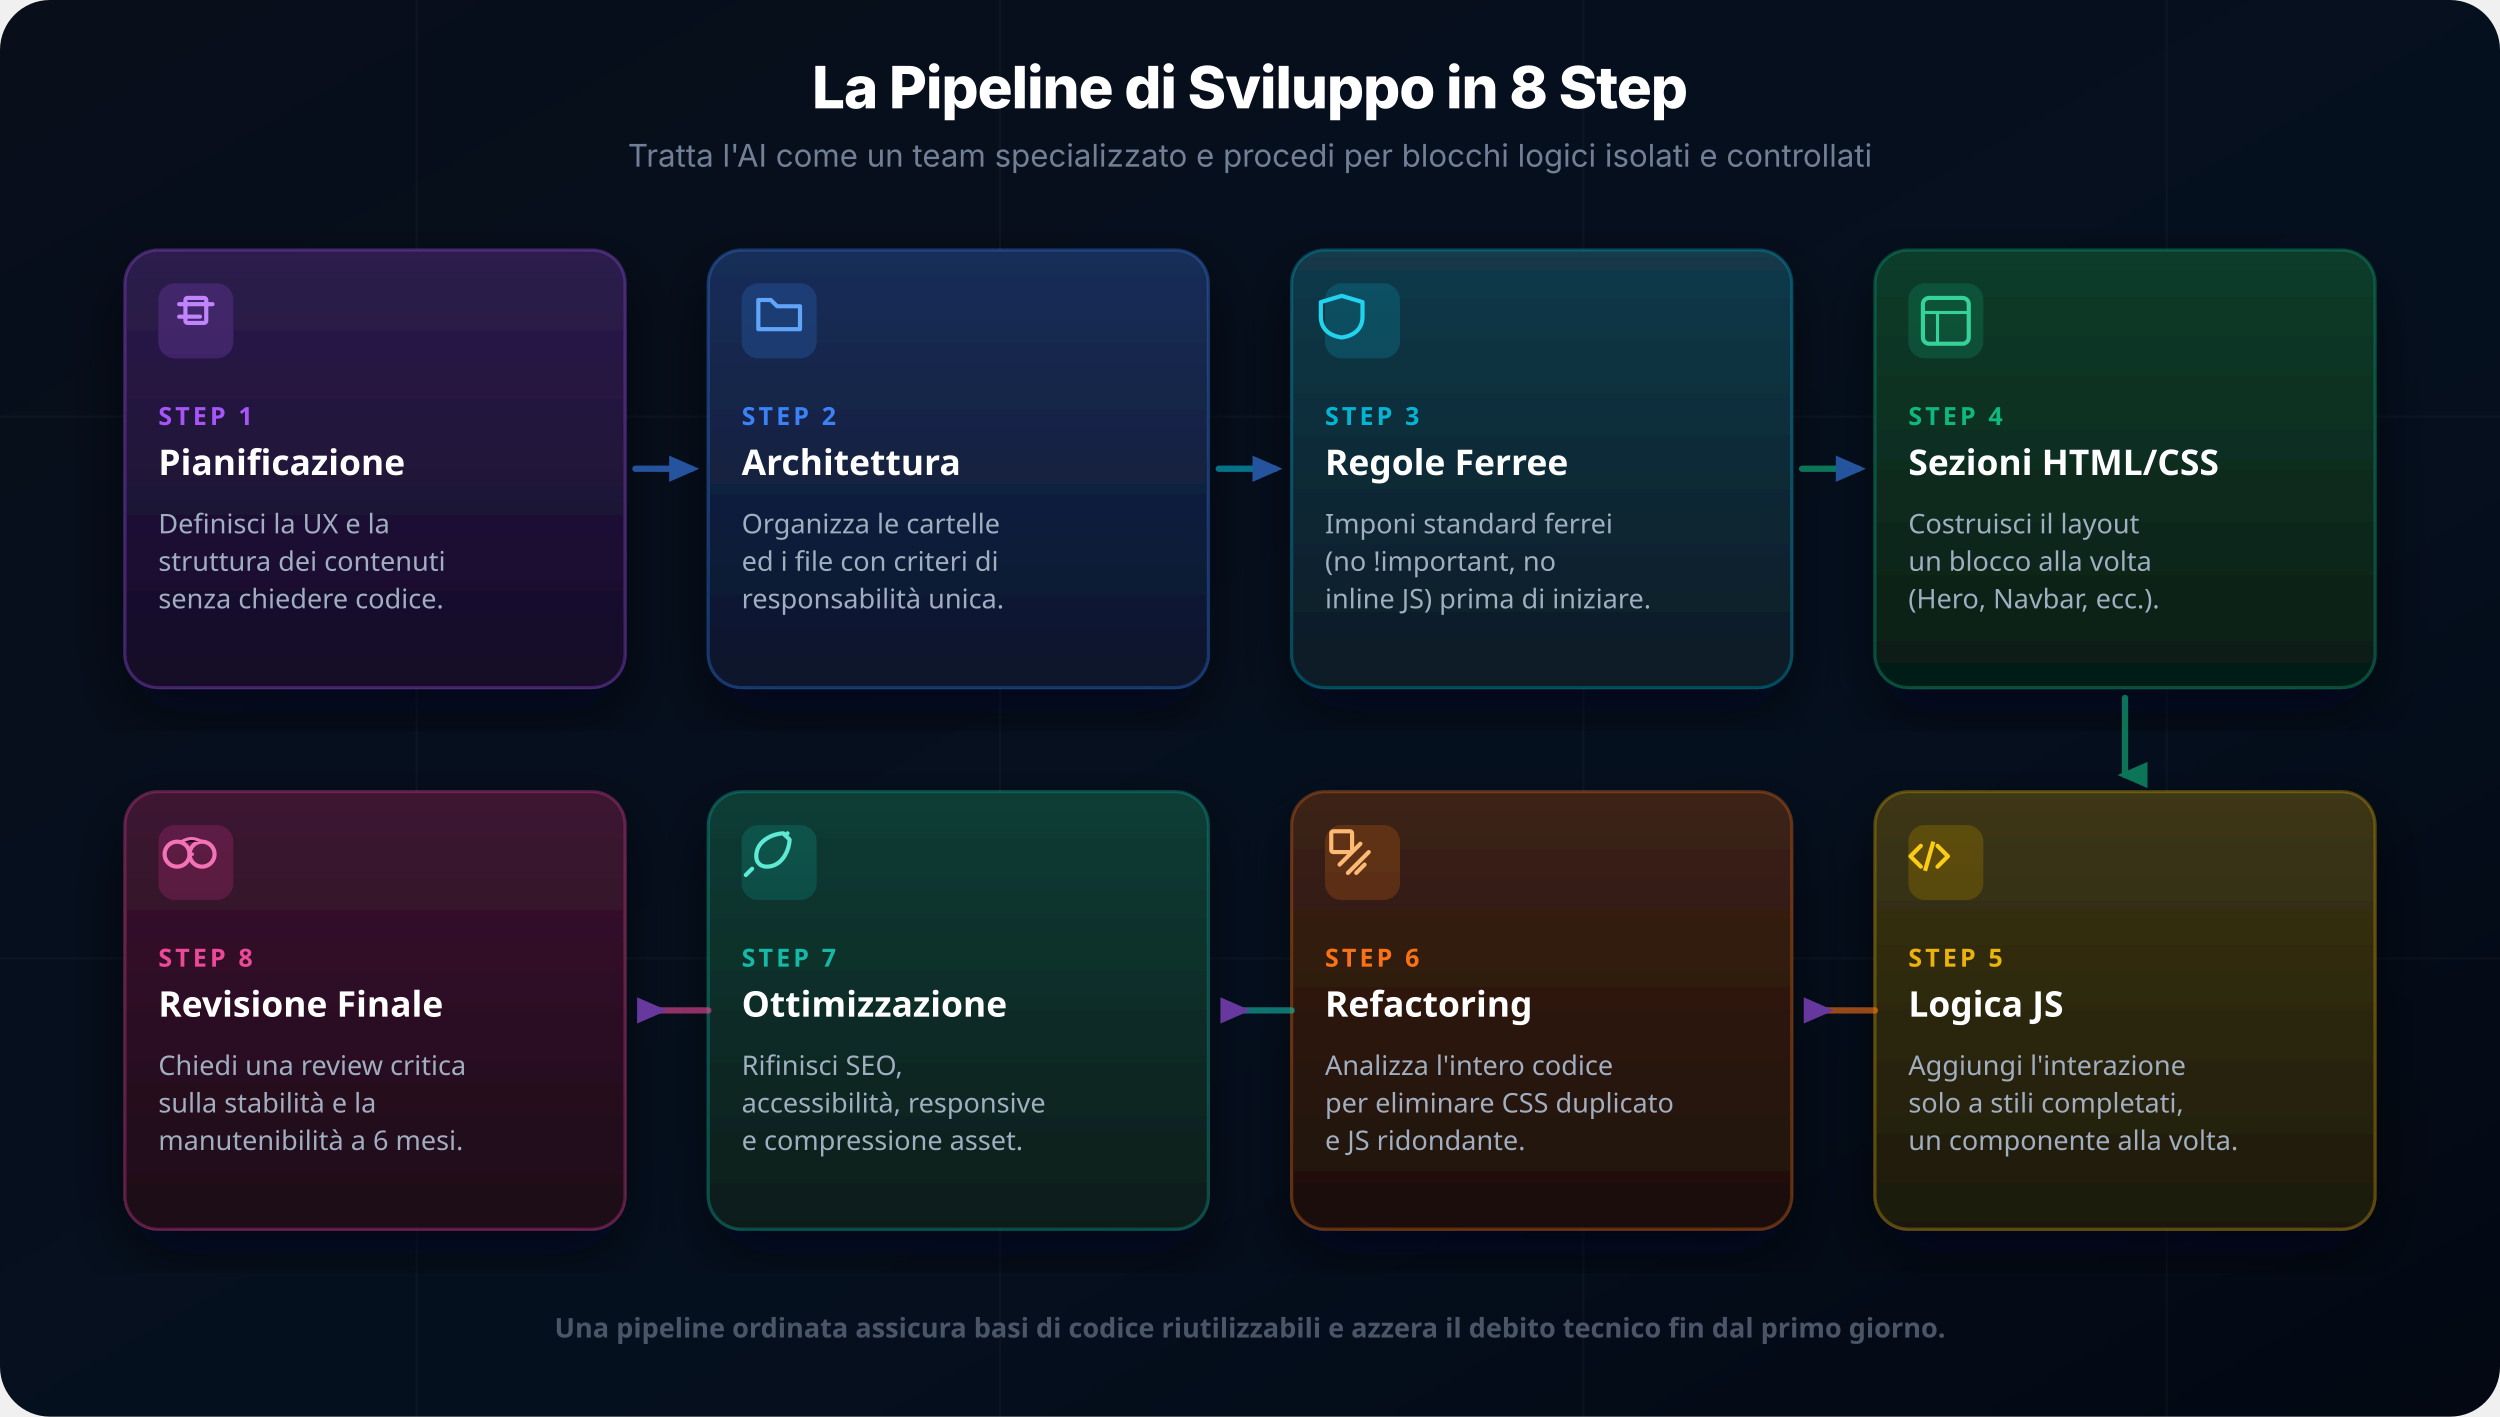
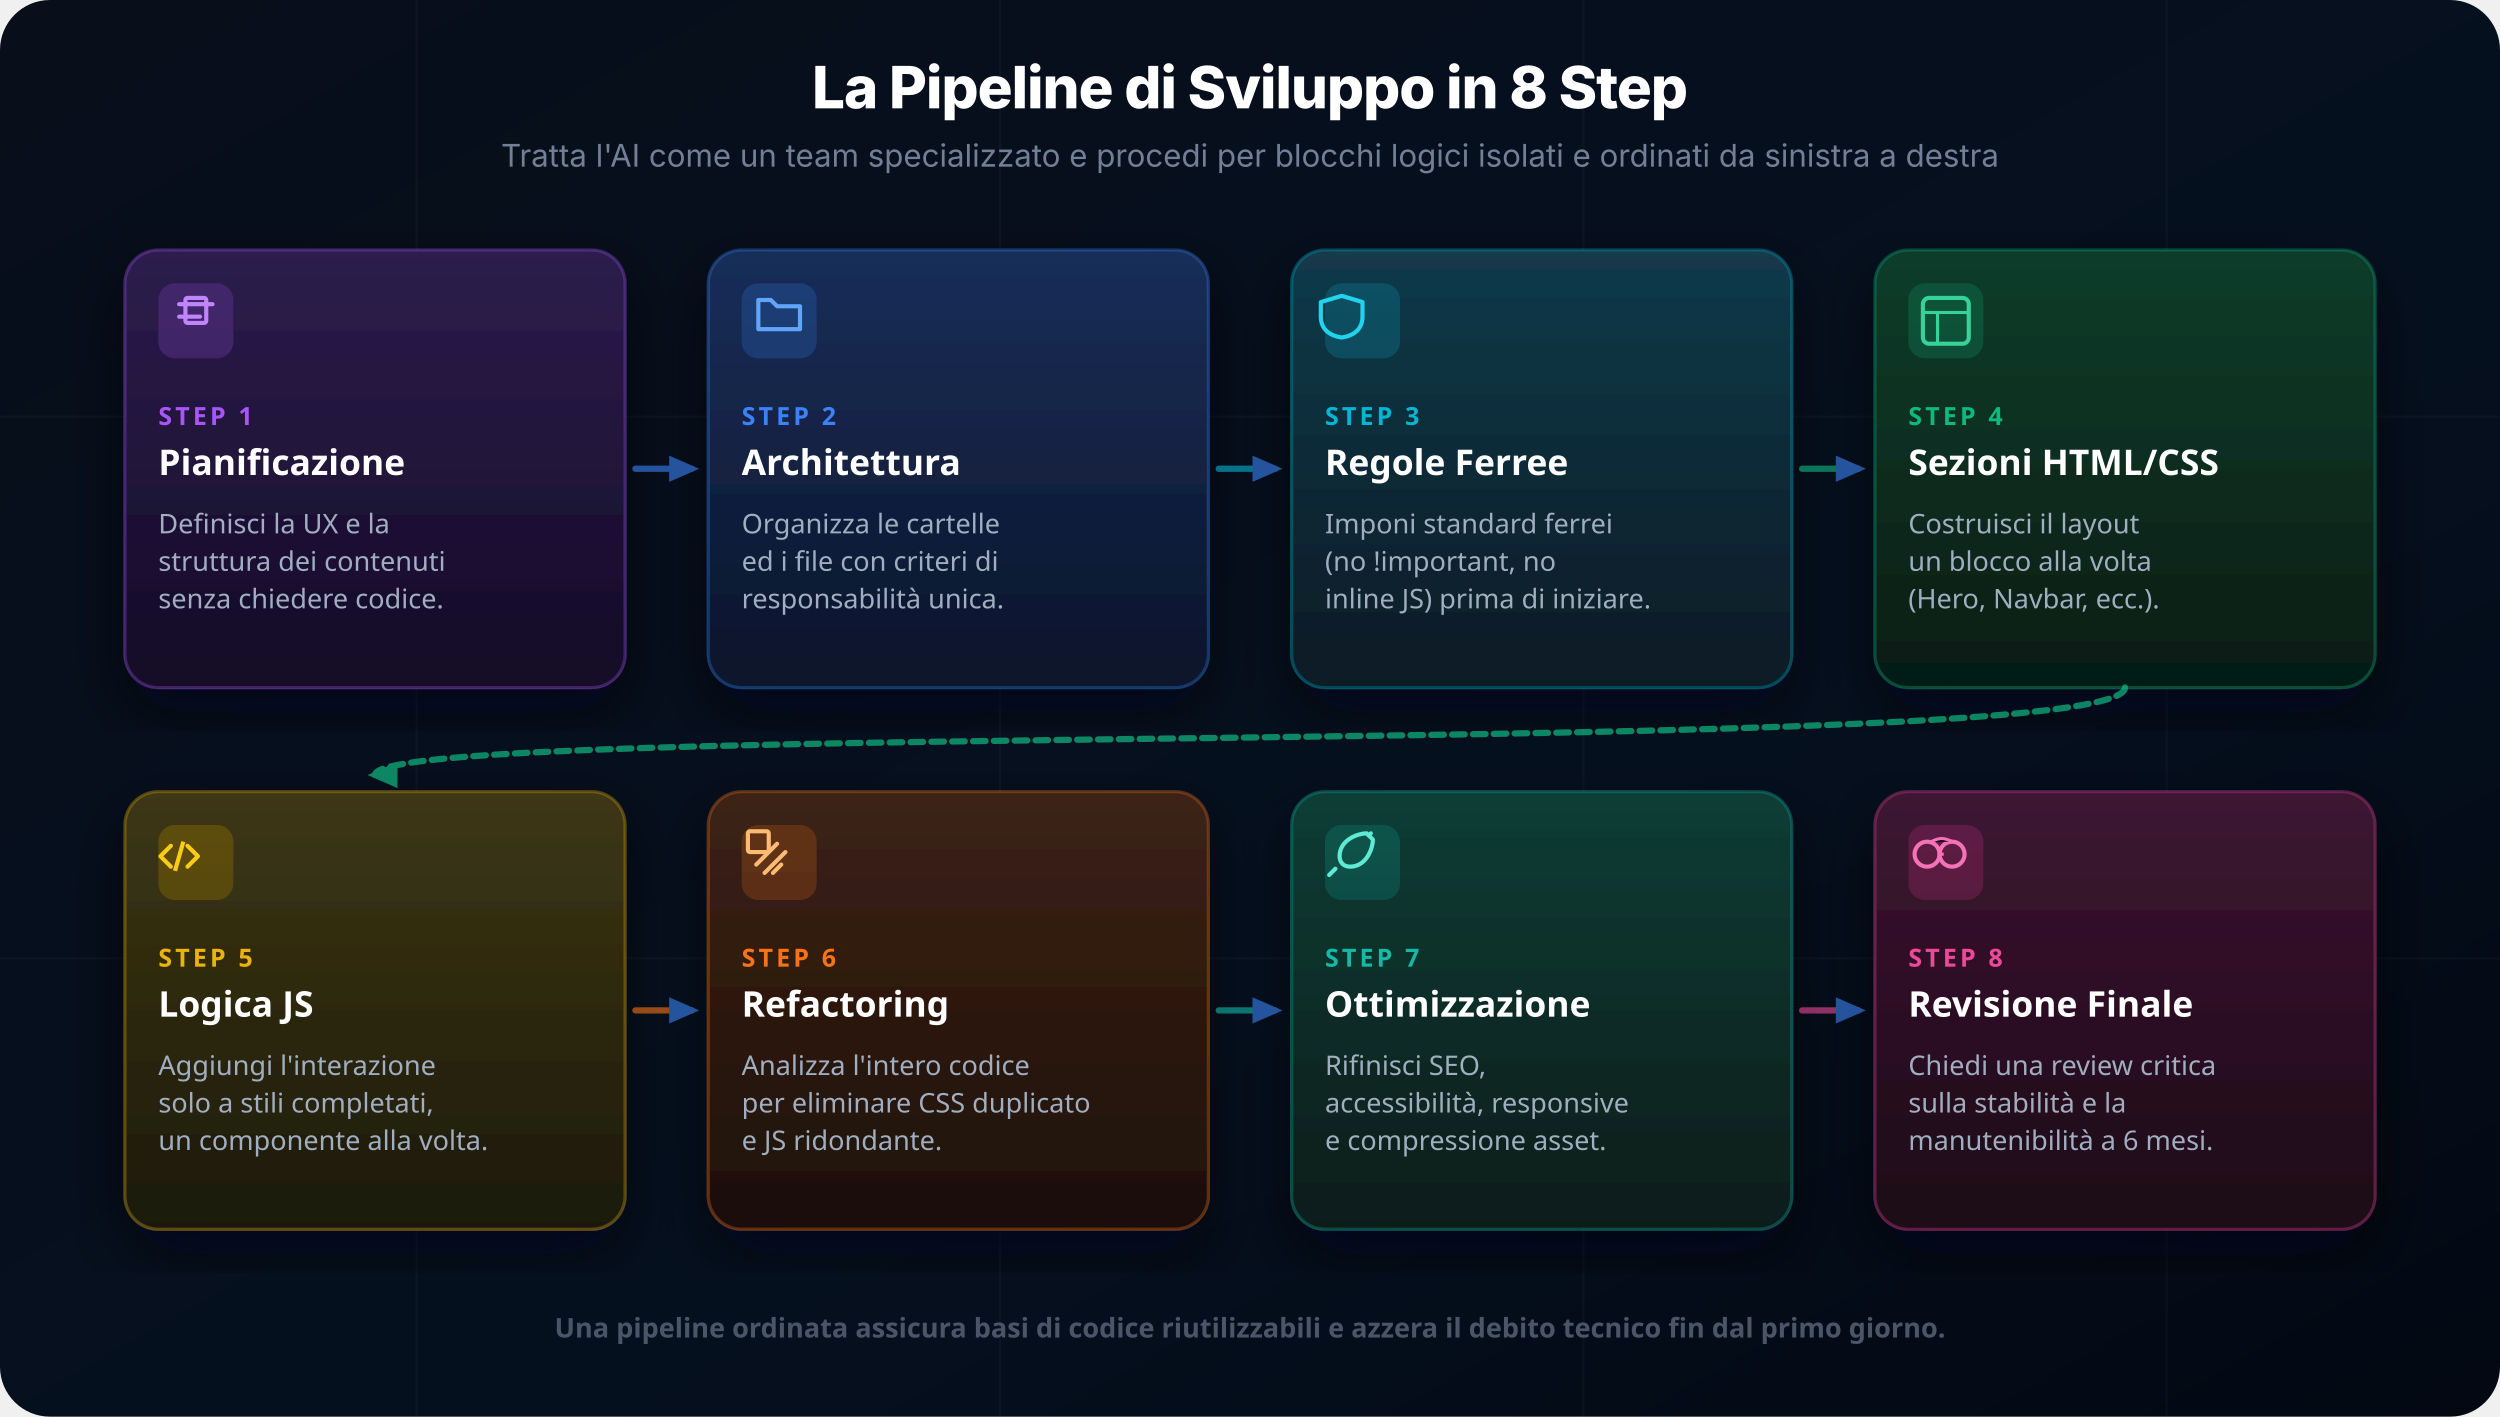
<svg xmlns="http://www.w3.org/2000/svg" width="1200" height="680" viewBox="0 0 1200 680" role="img" aria-labelledby="title desc">
  <defs>
    <linearGradient id="bg-gradient" x1="0" y1="0" x2="1" y2="1">
      <stop offset="0%" stop-color="#080e1a" />
      <stop offset="60%" stop-color="#05101f" />
      <stop offset="100%" stop-color="#030812" />
    </linearGradient>
    <linearGradient id="step1-grad" x1="0" y1="0" x2="0" y2="1">
      <stop offset="0%" stop-color="#2d1d4d" />
      <stop offset="100%" stop-color="#140a26" />
    </linearGradient>
    <linearGradient id="step2-grad" x1="0" y1="0" x2="0" y2="1">
      <stop offset="0%" stop-color="#192e59" />
      <stop offset="100%" stop-color="#0b1429" />
    </linearGradient>
    <linearGradient id="step3-grad" x1="0" y1="0" x2="0" y2="1">
      <stop offset="0%" stop-color="#123a4a" />
      <stop offset="100%" stop-color="#071a24" />
    </linearGradient>
    <linearGradient id="step4-grad" x1="0" y1="0" x2="0" y2="1">
      <stop offset="0%" stop-color="#0f3d2b" />
      <stop offset="100%" stop-color="#061c13" />
    </linearGradient>
    <linearGradient id="step5-grad" x1="0" y1="0" x2="0" y2="1">
      <stop offset="0%" stop-color="#3d3715" />
      <stop offset="100%" stop-color="#1c1908" />
    </linearGradient>
    <linearGradient id="step6-grad" x1="0" y1="0" x2="0" y2="1">
      <stop offset="0%" stop-color="#3d2215" />
      <stop offset="100%" stop-color="#1c0f08" />
    </linearGradient>
    <linearGradient id="step7-grad" x1="0" y1="0" x2="0" y2="1">
      <stop offset="0%" stop-color="#103d36" />
      <stop offset="100%" stop-color="#071c19" />
    </linearGradient>
    <linearGradient id="step8-grad" x1="0" y1="0" x2="0" y2="1">
      <stop offset="0%" stop-color="#3d1532" />
      <stop offset="100%" stop-color="#1c0816" />
    </linearGradient>
    <filter id="card-shadow" x="-10%" y="-10%" width="120%" height="120%">
      <feDropShadow dx="0" dy="12" stdDeviation="15" flood-color="#010307" flood-opacity="0.6" />
    </filter>
    <marker id="arrow-right" viewBox="0 0 10 10" refX="6" refY="5" markerWidth="6" markerHeight="6" orient="auto-start-reverse">
      <path d="M 0 1.5 L 8 5 L 0 8.5 z" fill="#3b82f6" />
    </marker>
-     <marker id="arrow-left" viewBox="0 0 10 10" refX="6" refY="5" markerWidth="6" markerHeight="6" orient="auto-start-reverse">
-       <path d="M 10 1.5 L 2 5 L 10 8.5 z" fill="#a855f7" />
-     </marker>
    <marker id="arrow-down" viewBox="0 0 10 10" refX="5" refY="6" markerWidth="6" markerHeight="6" orient="auto-start-reverse">
      <path d="M 1.5 0 L 5 8 L 8.5 0 z" fill="#10b981" />
    </marker>
  </defs>
  <rect width="1200" height="680" rx="24" fill="url(#bg-gradient)" />
  <g opacity="0.03" stroke="#ffffff" stroke-width="1">
    <line x1="200" y1="0" x2="200" y2="680" />
    <line x1="480" y1="0" x2="480" y2="680" />
    <line x1="760" y1="0" x2="760" y2="680" />
    <line x1="1040" y1="0" x2="1040" y2="680" />
    <line x1="0" y1="200" x2="1200" y2="200" />
    <line x1="0" y1="460" x2="1200" y2="460" />
  </g>
  <g font-family="system-ui, -apple-system, sans-serif" text-anchor="middle">
    <text x="600" y="52" fill="#ffffff" font-size="28" font-weight="800" letter-spacing="-0.5">La Pipeline di Sviluppo in 8 Step</text>
-     <text x="600" y="80" fill="#718096" font-size="15">Tratta l'AI come un team specializzato e procedi per blocchi logici isolati e controllati</text>
+     <text x="600" y="80" fill="#718096" font-size="15">Tratta l'AI come un team specializzato e procedi per blocchi logici isolati e ordinati da sinistra a destra</text>
  </g>
  <g filter="url(#card-shadow)" transform="translate(60, 120)">
    <rect width="240" height="210" rx="16" fill="url(#step1-grad)" stroke="#a855f7" stroke-opacity="0.3" stroke-width="1.5" />
    <rect x="16" y="16" width="36" height="36" rx="8" fill="#a855f7" fill-opacity="0.2" />
    <path d="M26 26 h16 M26 32 h10" stroke="#c084fc" stroke-width="2" stroke-linecap="round" />
    <rect x="29" y="23" width="10" height="12" rx="1" fill="none" stroke="#c084fc" stroke-width="2" />
    <text x="16" y="84" fill="#a855f7" font-family="system-ui, sans-serif" font-size="12" font-weight="800" letter-spacing="1.5">STEP 1</text>
    <text x="16" y="108" fill="#ffffff" font-family="system-ui, sans-serif" font-size="17" font-weight="800">Pianificazione</text>
    <text x="16" y="136" fill="#a0aec0" font-family="system-ui, sans-serif" font-size="13" font-weight="500">
      <tspan x="16" dy="0">Definisci la UX e la</tspan>
      <tspan x="16" dy="18">struttura dei contenuti</tspan>
      <tspan x="16" dy="18">senza chiedere codice.</tspan>
    </text>
  </g>
  <g filter="url(#card-shadow)" transform="translate(340, 120)">
    <rect width="240" height="210" rx="16" fill="url(#step2-grad)" stroke="#3b82f6" stroke-opacity="0.3" stroke-width="1.5" />
    <rect x="16" y="16" width="36" height="36" rx="8" fill="#3b82f6" fill-opacity="0.2" />
    <path d="M24 24 h6 l3 3 h11 v11 h-20 z" fill="none" stroke="#60a5fa" stroke-width="2" stroke-linejoin="round" />
    <text x="16" y="84" fill="#3b82f6" font-family="system-ui, sans-serif" font-size="12" font-weight="800" letter-spacing="1.5">STEP 2</text>
    <text x="16" y="108" fill="#ffffff" font-family="system-ui, sans-serif" font-size="17" font-weight="800">Architettura</text>
    <text x="16" y="136" fill="#a0aec0" font-family="system-ui, sans-serif" font-size="13" font-weight="500">
      <tspan x="16" dy="0">Organizza le cartelle</tspan>
      <tspan x="16" dy="18">ed i file con criteri di</tspan>
      <tspan x="16" dy="18">responsabilità unica.</tspan>
    </text>
  </g>
  <g filter="url(#card-shadow)" transform="translate(620, 120)">
    <rect width="240" height="210" rx="16" fill="url(#step3-grad)" stroke="#06b6d4" stroke-opacity="0.3" stroke-width="1.5" />
    <rect x="16" y="16" width="36" height="36" rx="8" fill="#06b6d4" fill-opacity="0.2" />
    <path d="M24 22 L34 25 v7 c0 5-3 9-10 10 -7-1-10-5-10-10v-7 Z" fill="none" stroke="#22d3ee" stroke-width="2" stroke-linejoin="round" />
    <text x="16" y="84" fill="#06b6d4" font-family="system-ui, sans-serif" font-size="12" font-weight="800" letter-spacing="1.5">STEP 3</text>
    <text x="16" y="108" fill="#ffffff" font-family="system-ui, sans-serif" font-size="17" font-weight="800">Regole Ferree</text>
    <text x="16" y="136" fill="#a0aec0" font-family="system-ui, sans-serif" font-size="13" font-weight="500">
      <tspan x="16" dy="0">Imponi standard ferrei</tspan>
      <tspan x="16" dy="18">(no !important, no</tspan>
      <tspan x="16" dy="18">inline JS) prima di iniziare.</tspan>
    </text>
  </g>
  <g filter="url(#card-shadow)" transform="translate(900, 120)">
    <rect width="240" height="210" rx="16" fill="url(#step4-grad)" stroke="#10b981" stroke-opacity="0.3" stroke-width="1.5" />
    <rect x="16" y="16" width="36" height="36" rx="8" fill="#10b981" fill-opacity="0.2" />
    <rect x="23" y="23" width="22" height="22" rx="3" fill="none" stroke="#34d399" stroke-width="2" />
    <line x1="23" y1="30" x2="45" y2="30" stroke="#34d399" stroke-width="1.5" />
    <line x1="30" y1="30" x2="30" y2="45" stroke="#34d399" stroke-width="1.5" />
    <text x="16" y="84" fill="#10b981" font-family="system-ui, sans-serif" font-size="12" font-weight="800" letter-spacing="1.5">STEP 4</text>
    <text x="16" y="108" fill="#ffffff" font-family="system-ui, sans-serif" font-size="17" font-weight="800">Sezioni HTML/CSS</text>
    <text x="16" y="136" fill="#a0aec0" font-family="system-ui, sans-serif" font-size="13" font-weight="500">
      <tspan x="16" dy="0">Costruisci il layout</tspan>
      <tspan x="16" dy="18">un blocco alla volta</tspan>
      <tspan x="16" dy="18">(Hero, Navbar, ecc.).</tspan>
    </text>
  </g>
-   <g filter="url(#card-shadow)" transform="translate(900, 380)">
+   <g filter="url(#card-shadow)" transform="translate(60, 380)">
    <rect width="240" height="210" rx="16" fill="url(#step5-grad)" stroke="#eab308" stroke-opacity="0.3" stroke-width="1.5" />
    <rect x="16" y="16" width="36" height="36" rx="8" fill="#eab308" fill-opacity="0.2" />
    <path d="M22 26 L17 31 L22 36 M30 26 L35 31 L30 36" fill="none" stroke="#facc15" stroke-width="2" stroke-linecap="round" stroke-linejoin="round" />
    <line x1="28" y1="24" x2="24" y2="38" stroke="#facc15" stroke-width="2" />
    <text x="16" y="84" fill="#eab308" font-family="system-ui, sans-serif" font-size="12" font-weight="800" letter-spacing="1.5">STEP 5</text>
    <text x="16" y="108" fill="#ffffff" font-family="system-ui, sans-serif" font-size="17" font-weight="800">Logica JS</text>
    <text x="16" y="136" fill="#a0aec0" font-family="system-ui, sans-serif" font-size="13" font-weight="500">
      <tspan x="16" dy="0">Aggiungi l'interazione</tspan>
      <tspan x="16" dy="18">solo a stili completati,</tspan>
      <tspan x="16" dy="18">un componente alla volta.</tspan>
    </text>
  </g>
-   <g filter="url(#card-shadow)" transform="translate(620, 380)">
+   <g filter="url(#card-shadow)" transform="translate(340, 380)">
    <rect width="240" height="210" rx="16" fill="url(#step6-grad)" stroke="#f97316" stroke-opacity="0.3" stroke-width="1.5" />
    <rect x="16" y="16" width="36" height="36" rx="8" fill="#f97316" fill-opacity="0.2" />
    <path d="M23 35 L33 25 M27 39 L37 29 M31 39 L35 35" stroke="#fdba74" stroke-width="2" stroke-linecap="round" />
    <rect x="19" y="19" width="10" height="10" rx="1" fill="none" stroke="#fdba74" stroke-width="2" />
    <text x="16" y="84" fill="#f97316" font-family="system-ui, sans-serif" font-size="12" font-weight="800" letter-spacing="1.5">STEP 6</text>
    <text x="16" y="108" fill="#ffffff" font-family="system-ui, sans-serif" font-size="17" font-weight="800">Refactoring</text>
    <text x="16" y="136" fill="#a0aec0" font-family="system-ui, sans-serif" font-size="13" font-weight="500">
      <tspan x="16" dy="0">Analizza l'intero codice</tspan>
      <tspan x="16" dy="18">per eliminare CSS duplicato</tspan>
      <tspan x="16" dy="18">e JS ridondante.</tspan>
    </text>
  </g>
-   <g filter="url(#card-shadow)" transform="translate(340, 380)">
+   <g filter="url(#card-shadow)" transform="translate(620, 380)">
    <rect width="240" height="210" rx="16" fill="url(#step7-grad)" stroke="#14b8a6" stroke-opacity="0.3" stroke-width="1.5" />
    <rect x="16" y="16" width="36" height="36" rx="8" fill="#14b8a6" fill-opacity="0.2" />
    <path d="M36 20 C32 20 23 23 23 31 c0 3 2 5 5 5 8 0 11-9 11-13 Z" fill="none" stroke="#5eead4" stroke-width="2" stroke-linejoin="round" />
    <path d="M21 37 l-3 3 M37 21 l1-1" stroke="#5eead4" stroke-width="2" stroke-linecap="round" />
    <text x="16" y="84" fill="#14b8a6" font-family="system-ui, sans-serif" font-size="12" font-weight="800" letter-spacing="1.5">STEP 7</text>
    <text x="16" y="108" fill="#ffffff" font-family="system-ui, sans-serif" font-size="17" font-weight="800">Ottimizzazione</text>
    <text x="16" y="136" fill="#a0aec0" font-family="system-ui, sans-serif" font-size="13" font-weight="500">
      <tspan x="16" dy="0">Rifinisci SEO,</tspan>
      <tspan x="16" dy="18">accessibilità, responsive</tspan>
      <tspan x="16" dy="18">e compressione asset.</tspan>
    </text>
  </g>
-   <g filter="url(#card-shadow)" transform="translate(60, 380)">
+   <g filter="url(#card-shadow)" transform="translate(900, 380)">
    <rect width="240" height="210" rx="16" fill="url(#step8-grad)" stroke="#ec4899" stroke-opacity="0.3" stroke-width="1.5" />
    <rect x="16" y="16" width="36" height="36" rx="8" fill="#ec4899" fill-opacity="0.2" />
    <circle cx="25" cy="30" r="6" fill="none" stroke="#f472b6" stroke-width="2" />
    <circle cx="37" cy="30" r="6" fill="none" stroke="#f472b6" stroke-width="2" />
    <path d="M31 30 h2 M27 24 c4-2 6-2 10 0" stroke="#f472b6" stroke-width="1.5" />
    <text x="16" y="84" fill="#ec4899" font-family="system-ui, sans-serif" font-size="12" font-weight="800" letter-spacing="1.5">STEP 8</text>
    <text x="16" y="108" fill="#ffffff" font-family="system-ui, sans-serif" font-size="17" font-weight="800">Revisione Finale</text>
    <text x="16" y="136" fill="#a0aec0" font-family="system-ui, sans-serif" font-size="13" font-weight="500">
      <tspan x="16" dy="0">Chiedi una review critica</tspan>
      <tspan x="16" dy="18">sulla stabilità e la</tspan>
      <tspan x="16" dy="18">manutenibilità a 6 mesi.</tspan>
    </text>
  </g>
  <g fill="none" stroke-width="3" stroke-linecap="round">
    <path d="M 305 225 L 332 225" stroke="#3b82f6" marker-end="url(#arrow-right)" opacity="0.6" />
    <path d="M 585 225 L 612 225" stroke="#06b6d4" marker-end="url(#arrow-right)" opacity="0.6" />
    <path d="M 865 225 L 892 225" stroke="#10b981" marker-end="url(#arrow-right)" opacity="0.6" />
-     <path d="M 1020 335 L 1020 372" stroke="#10b981" marker-end="url(#arrow-down)" opacity="0.6" />
-     <path d="M 900 485 L 873 485" stroke="#f97316" marker-end="url(#arrow-left)" opacity="0.6" />
-     <path d="M 620 485 L 593 485" stroke="#14b8a6" marker-end="url(#arrow-left)" opacity="0.6" />
-     <path d="M 340 485 L 313 485" stroke="#ec4899" marker-end="url(#arrow-left)" opacity="0.6" />
+     <path d="M 1020 330 C 1020 365, 180 345, 180 372" stroke="#10b981" stroke-dasharray="6,4" marker-end="url(#arrow-down)" opacity="0.7" />
+     <path d="M 305 485 L 332 485" stroke="#f97316" marker-end="url(#arrow-right)" opacity="0.6" />
+     <path d="M 585 485 L 612 485" stroke="#14b8a6" marker-end="url(#arrow-right)" opacity="0.6" />
+     <path d="M 865 485 L 892 485" stroke="#ec4899" marker-end="url(#arrow-right)" opacity="0.6" />
  </g>
  <text x="600" y="642" fill="#4a5568" font-family="system-ui, sans-serif" font-size="13" font-weight="600" text-anchor="middle">Una pipeline ordinata assicura basi di codice riutilizzabili e azzera il debito tecnico fin dal primo giorno.</text>
</svg>
